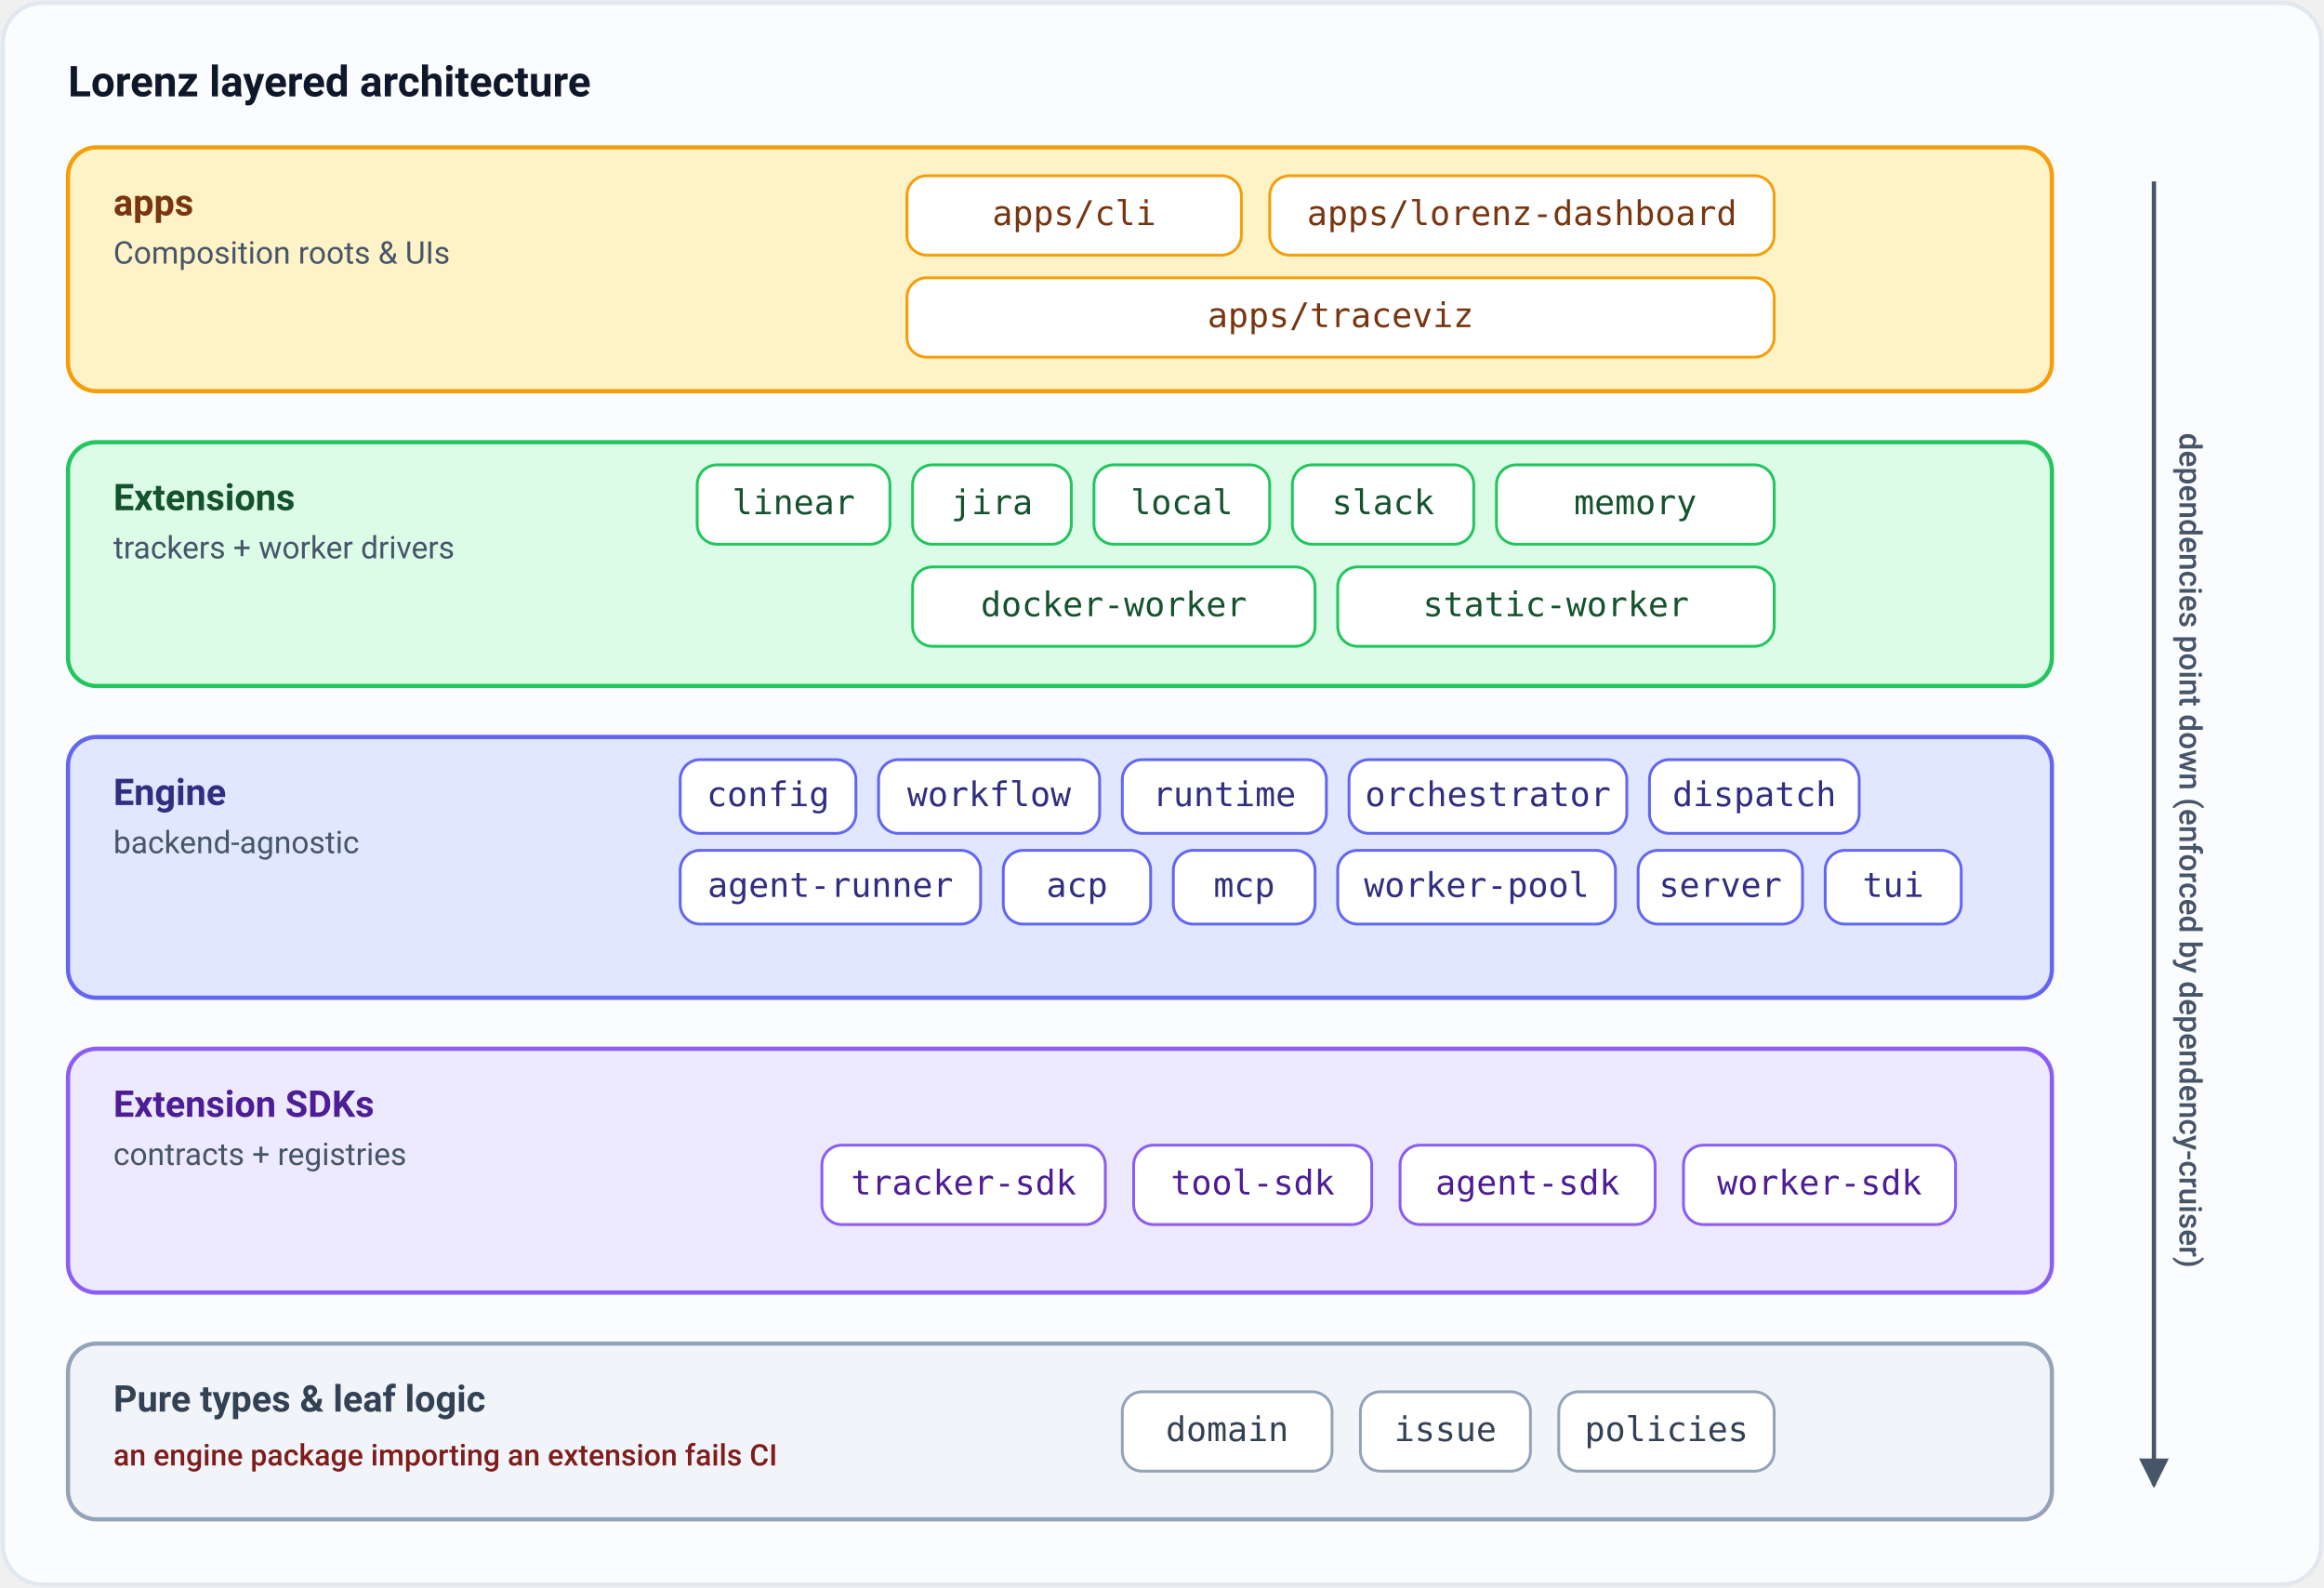
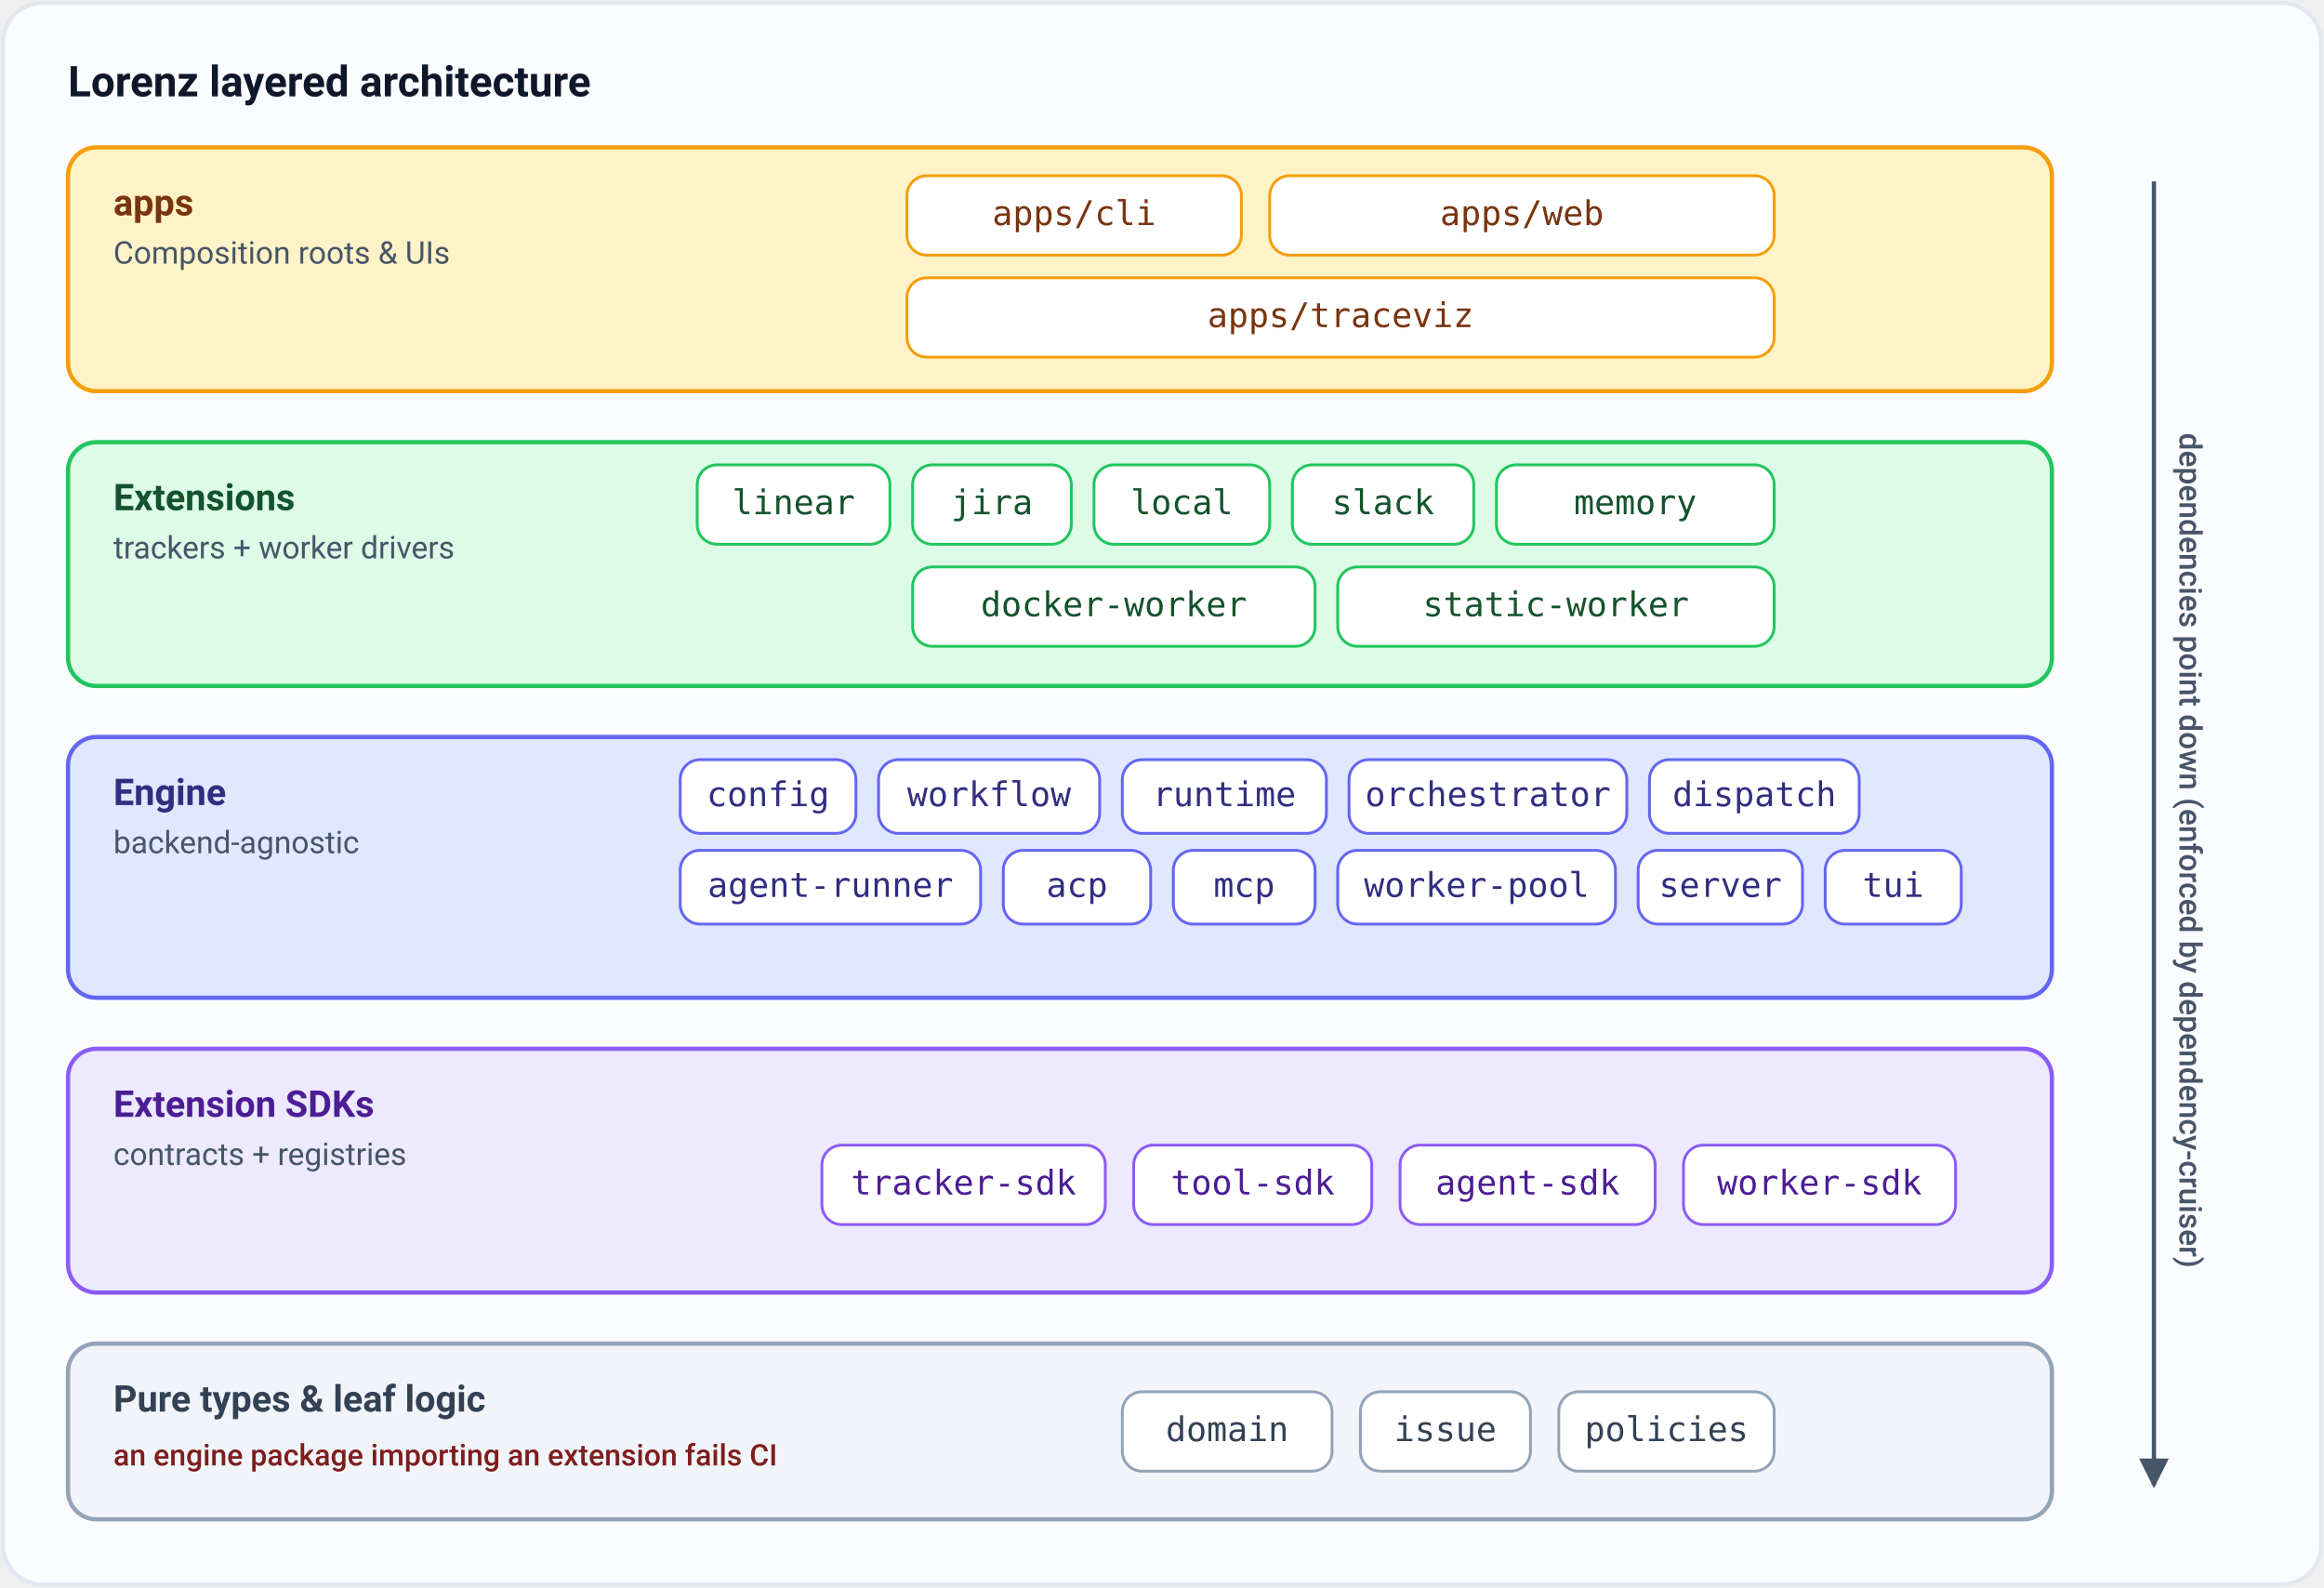
<svg xmlns="http://www.w3.org/2000/svg" role="img" aria-labelledby="t-arch-layers d-arch-layers" viewBox="0 0 820 560" width="100%" style="max-width:820px;height:auto">
  <defs>
    <marker id="arrow-arch-layers" viewBox="0 0 10 10" refX="9" refY="5" markerWidth="7" markerHeight="7" orient="auto-start-reverse">
      <path d="M0,0 L10,5 L0,10 z" fill="#475569" />
    </marker>
    <style>
      .ttl { font-family: ui-sans-serif, -apple-system, 'Segoe UI', Roboto, Helvetica, Arial, sans-serif; }
      .mono { font-family: ui-monospace, 'SF Mono', 'JetBrains Mono', Menlo, Consolas, monospace; }
    </style>
  </defs>
  <rect x="1" y="1" width="818" height="558" rx="14" fill="#FBFCFE" stroke="#E2E8F0" stroke-width="1.5" />
  <text x="24" y="34" class="ttl" font-size="15" font-weight="600" fill="#0F172A">Lorenz layered architecture</text>
  <rect x="24" y="52" width="700" height="86" rx="10" fill="#FEF3C7" stroke="#F59E0B" stroke-width="1.5" />
  <text x="40" y="76" class="ttl" font-size="13" font-weight="600" fill="#78350F">apps</text>
  <text x="40" y="93" class="ttl" font-size="11" fill="#475569">Composition roots &amp; UIs</text>
  <g class="mono" font-size="12" fill="#78350F" text-anchor="middle">
    <rect x="320" y="62" width="118" height="28" rx="7" fill="#FFFFFF" stroke="#F59E0B" stroke-width="1" />
    <text x="379" y="76" dominant-baseline="middle">apps/cli</text>
    <rect x="448" y="62" width="178" height="28" rx="7" fill="#FFFFFF" stroke="#F59E0B" stroke-width="1" />
-     <text x="537" y="76" dominant-baseline="middle">apps/lorenz-dashboard</text>
+     <text x="537" y="76" dominant-baseline="middle">apps/web</text>
    <rect x="320" y="98" width="306" height="28" rx="7" fill="#FFFFFF" stroke="#F59E0B" stroke-width="1" />
    <text x="473" y="112" dominant-baseline="middle">apps/traceviz</text>
  </g>
  <rect x="24" y="156" width="700" height="86" rx="10" fill="#DCFCE7" stroke="#22C55E" stroke-width="1.5" />
  <text x="40" y="180" class="ttl" font-size="13" font-weight="600" fill="#14532D">Extensions</text>
  <text x="40" y="197" class="ttl" font-size="11" fill="#475569">trackers + worker drivers</text>
  <g class="mono" font-size="12" fill="#14532D" text-anchor="middle">
    <rect x="246" y="164" width="68" height="28" rx="7" fill="#FFFFFF" stroke="#22C55E" stroke-width="1" />
    <text x="280" y="178" dominant-baseline="middle">linear</text>
    <rect x="322" y="164" width="56" height="28" rx="7" fill="#FFFFFF" stroke="#22C55E" stroke-width="1" />
    <text x="350" y="178" dominant-baseline="middle">jira</text>
    <rect x="386" y="164" width="62" height="28" rx="7" fill="#FFFFFF" stroke="#22C55E" stroke-width="1" />
    <text x="417" y="178" dominant-baseline="middle">local</text>
    <rect x="456" y="164" width="64" height="28" rx="7" fill="#FFFFFF" stroke="#22C55E" stroke-width="1" />
    <text x="488" y="178" dominant-baseline="middle">slack</text>
    <rect x="528" y="164" width="98" height="28" rx="7" fill="#FFFFFF" stroke="#22C55E" stroke-width="1" />
    <text x="577" y="178" dominant-baseline="middle">memory</text>
    <rect x="322" y="200" width="142" height="28" rx="7" fill="#FFFFFF" stroke="#22C55E" stroke-width="1" />
    <text x="393" y="214" dominant-baseline="middle">docker-worker</text>
    <rect x="472" y="200" width="154" height="28" rx="7" fill="#FFFFFF" stroke="#22C55E" stroke-width="1" />
    <text x="549" y="214" dominant-baseline="middle">static-worker</text>
  </g>
  <rect x="24" y="260" width="700" height="92" rx="10" fill="#E0E7FF" stroke="#6366F1" stroke-width="1.5" />
  <text x="40" y="284" class="ttl" font-size="13" font-weight="600" fill="#312E81">Engine</text>
  <text x="40" y="301" class="ttl" font-size="11" fill="#475569">backend-agnostic</text>
  <g class="mono" font-size="12" fill="#312E81" text-anchor="middle">
    <rect x="240" y="268" width="62" height="26" rx="7" fill="#FFFFFF" stroke="#6366F1" stroke-width="1" />
    <text x="271" y="281" dominant-baseline="middle">config</text>
    <rect x="310" y="268" width="78" height="26" rx="7" fill="#FFFFFF" stroke="#6366F1" stroke-width="1" />
    <text x="349" y="281" dominant-baseline="middle">workflow</text>
    <rect x="396" y="268" width="72" height="26" rx="7" fill="#FFFFFF" stroke="#6366F1" stroke-width="1" />
    <text x="432" y="281" dominant-baseline="middle">runtime</text>
    <rect x="476" y="268" width="98" height="26" rx="7" fill="#FFFFFF" stroke="#6366F1" stroke-width="1" />
    <text x="525" y="281" dominant-baseline="middle">orchestrator</text>
    <rect x="582" y="268" width="74" height="26" rx="7" fill="#FFFFFF" stroke="#6366F1" stroke-width="1" />
    <text x="619" y="281" dominant-baseline="middle">dispatch</text>
    <rect x="240" y="300" width="106" height="26" rx="7" fill="#FFFFFF" stroke="#6366F1" stroke-width="1" />
    <text x="293" y="313" dominant-baseline="middle">agent-runner</text>
    <rect x="354" y="300" width="52" height="26" rx="7" fill="#FFFFFF" stroke="#6366F1" stroke-width="1" />
    <text x="380" y="313" dominant-baseline="middle">acp</text>
    <rect x="414" y="300" width="50" height="26" rx="7" fill="#FFFFFF" stroke="#6366F1" stroke-width="1" />
    <text x="439" y="313" dominant-baseline="middle">mcp</text>
    <rect x="472" y="300" width="98" height="26" rx="7" fill="#FFFFFF" stroke="#6366F1" stroke-width="1" />
    <text x="521" y="313" dominant-baseline="middle">worker-pool</text>
    <rect x="578" y="300" width="58" height="26" rx="7" fill="#FFFFFF" stroke="#6366F1" stroke-width="1" />
    <text x="607" y="313" dominant-baseline="middle">server</text>
    <rect x="644" y="300" width="48" height="26" rx="7" fill="#FFFFFF" stroke="#6366F1" stroke-width="1" />
    <text x="668" y="313" dominant-baseline="middle">tui</text>
  </g>
  <rect x="24" y="370" width="700" height="86" rx="10" fill="#EDE9FE" stroke="#8B5CF6" stroke-width="1.5" />
  <text x="40" y="394" class="ttl" font-size="13" font-weight="600" fill="#4C1D95">Extension SDKs</text>
  <text x="40" y="411" class="ttl" font-size="11" fill="#475569">contracts + registries</text>
  <g class="mono" font-size="12" fill="#4C1D95" text-anchor="middle">
    <rect x="290" y="404" width="100" height="28" rx="7" fill="#FFFFFF" stroke="#8B5CF6" stroke-width="1" />
    <text x="340" y="418" dominant-baseline="middle">tracker-sdk</text>
    <rect x="400" y="404" width="84" height="28" rx="7" fill="#FFFFFF" stroke="#8B5CF6" stroke-width="1" />
    <text x="442" y="418" dominant-baseline="middle">tool-sdk</text>
    <rect x="494" y="404" width="90" height="28" rx="7" fill="#FFFFFF" stroke="#8B5CF6" stroke-width="1" />
    <text x="539" y="418" dominant-baseline="middle">agent-sdk</text>
    <rect x="594" y="404" width="96" height="28" rx="7" fill="#FFFFFF" stroke="#8B5CF6" stroke-width="1" />
    <text x="642" y="418" dominant-baseline="middle">worker-sdk</text>
  </g>
  <rect x="24" y="474" width="700" height="62" rx="10" fill="#F1F5F9" stroke="#94A3B8" stroke-width="1.5" />
  <text x="40" y="498" class="ttl" font-size="13" font-weight="600" fill="#334155">Pure types &amp; leaf logic</text>
  <g class="mono" font-size="12" fill="#334155" text-anchor="middle">
    <rect x="396" y="491" width="74" height="28" rx="7" fill="#FFFFFF" stroke="#94A3B8" stroke-width="1" />
    <text x="433" y="505" dominant-baseline="middle">domain</text>
    <rect x="480" y="491" width="60" height="28" rx="7" fill="#FFFFFF" stroke="#94A3B8" stroke-width="1" />
    <text x="510" y="505" dominant-baseline="middle">issue</text>
    <rect x="550" y="491" width="76" height="28" rx="7" fill="#FFFFFF" stroke="#94A3B8" stroke-width="1" />
    <text x="588" y="505" dominant-baseline="middle">policies</text>
  </g>
  <line x1="760" y1="64" x2="760" y2="524" stroke="#475569" stroke-width="1.5" marker-end="url(#arrow-arch-layers)" />
  <text x="769" y="300" class="ttl" font-size="11" font-weight="500" fill="#475569" transform="rotate(90 769 300)" text-anchor="middle">dependencies point down (enforced by dependency-cruiser)</text>
  <text x="40" y="517" class="ttl" font-size="10.5" font-weight="500" fill="#7F1D1D">an engine package importing an extension fails CI</text>
</svg>
